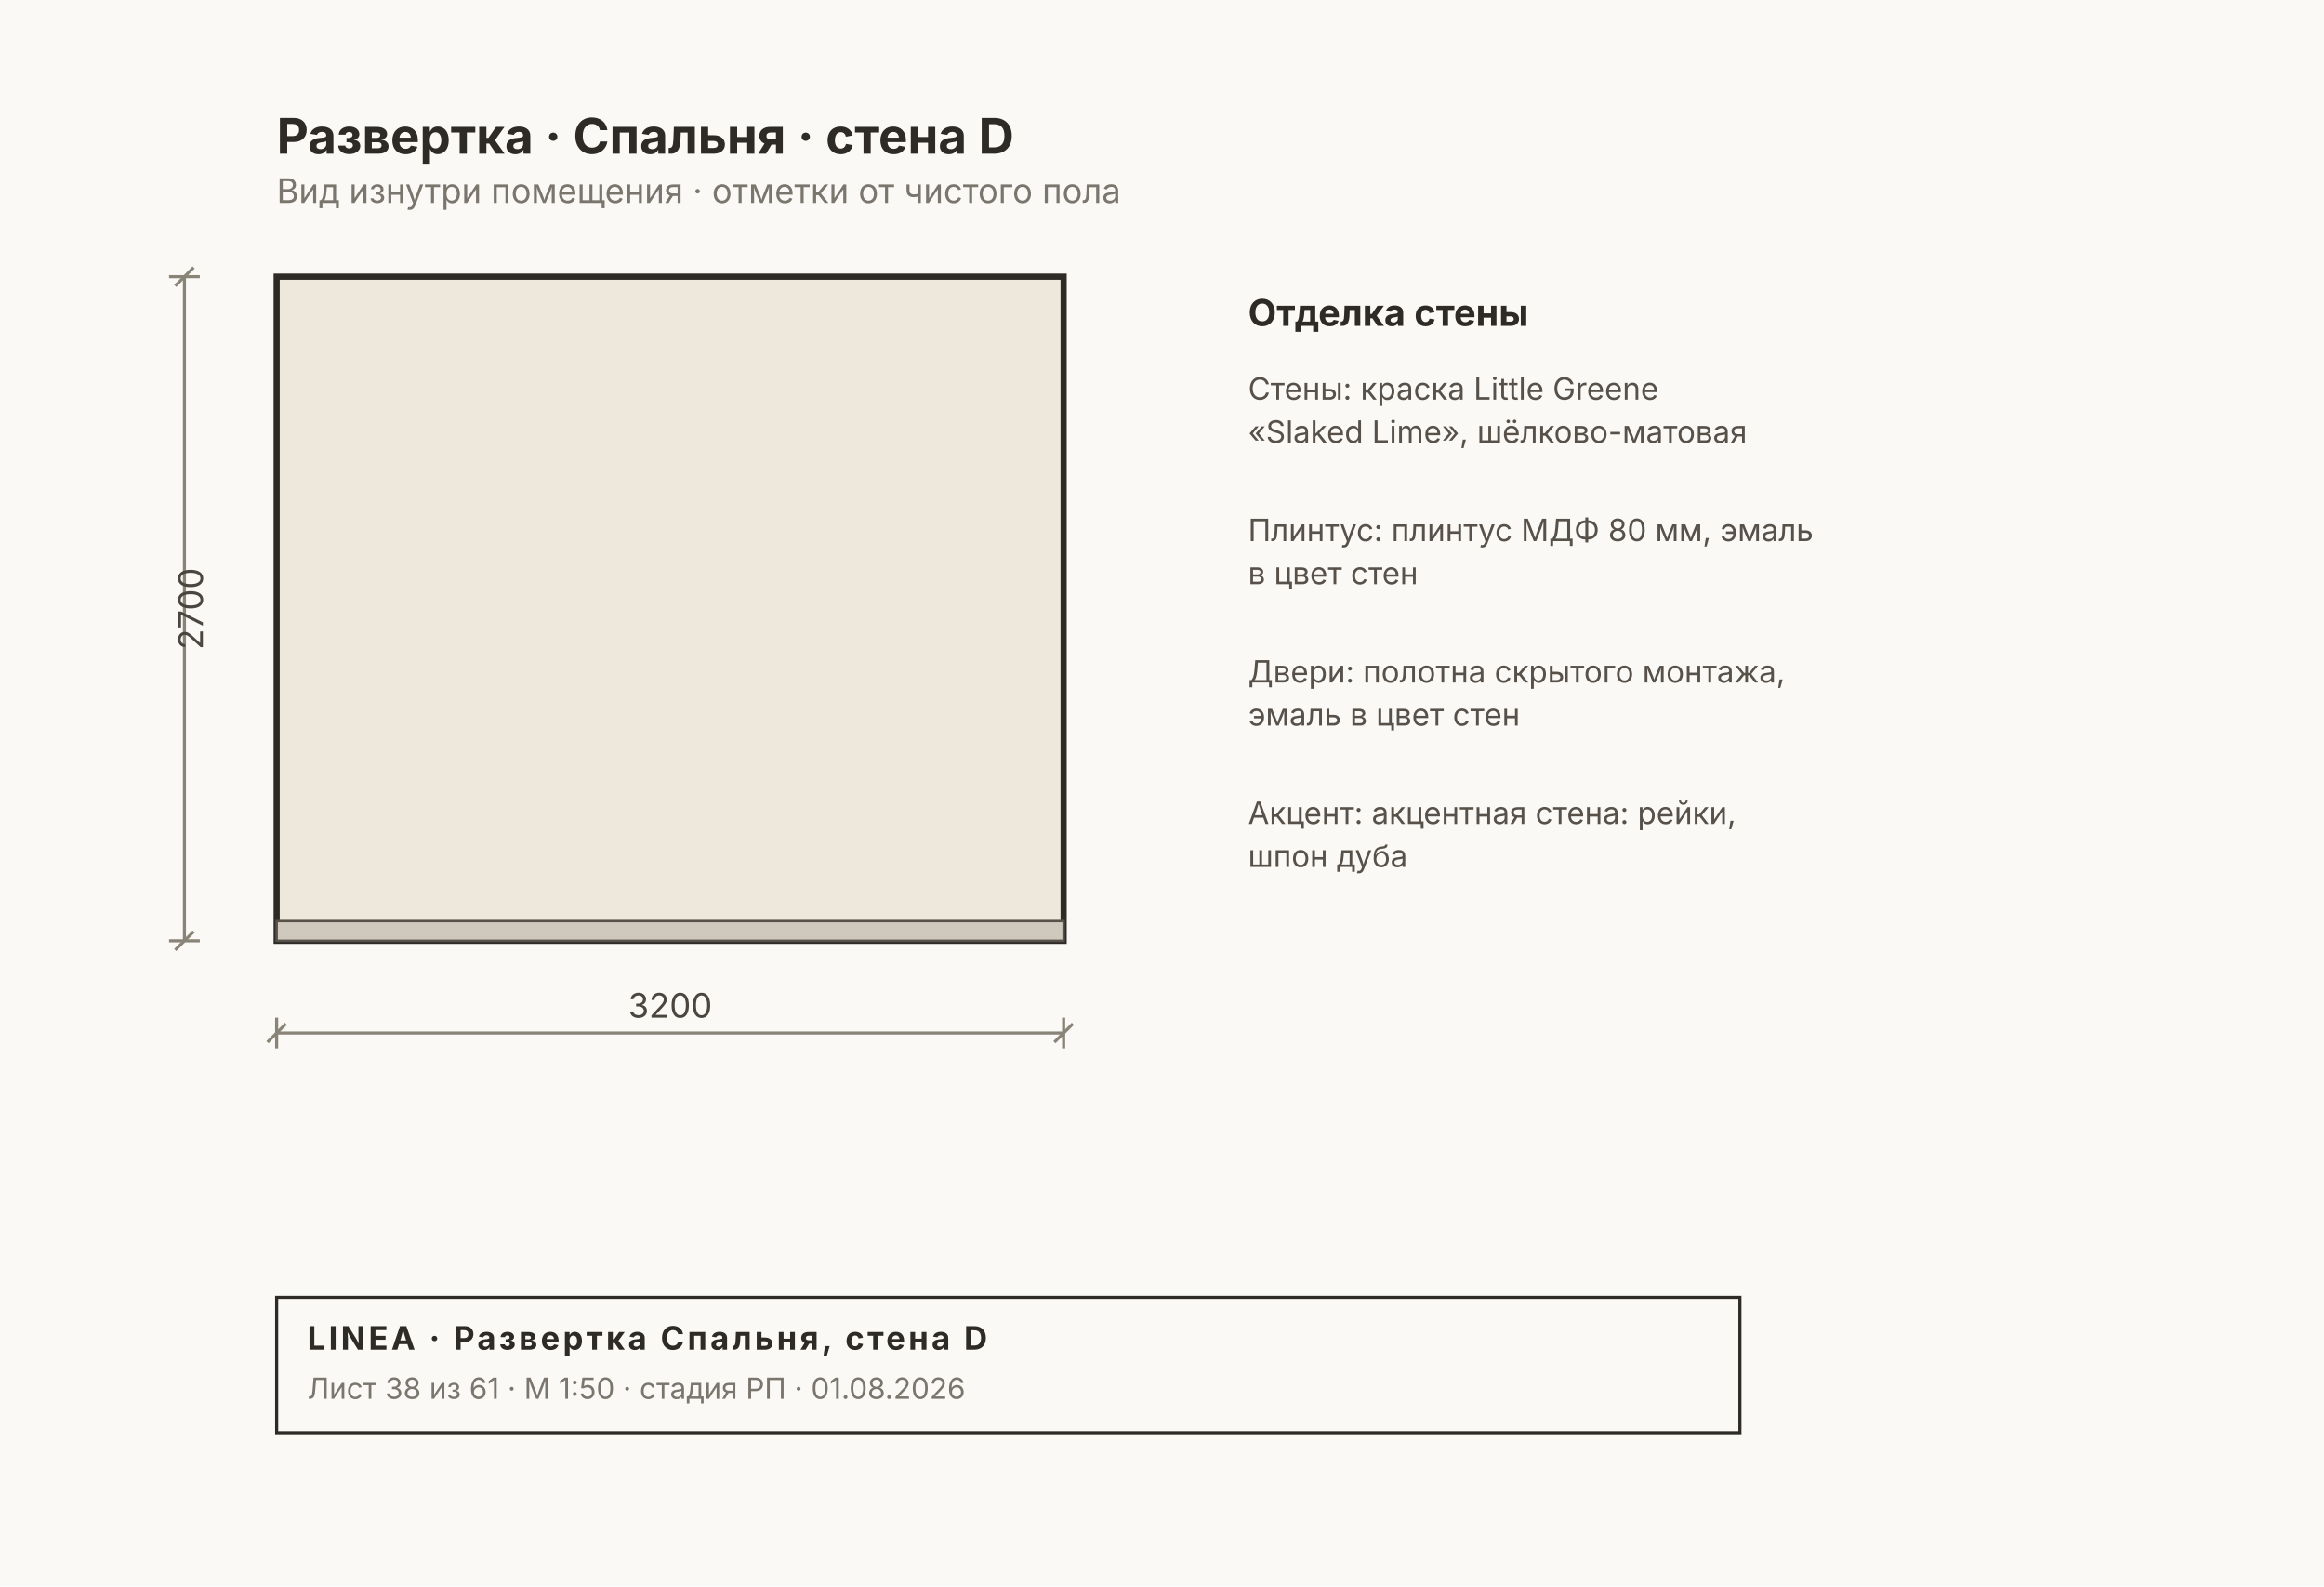
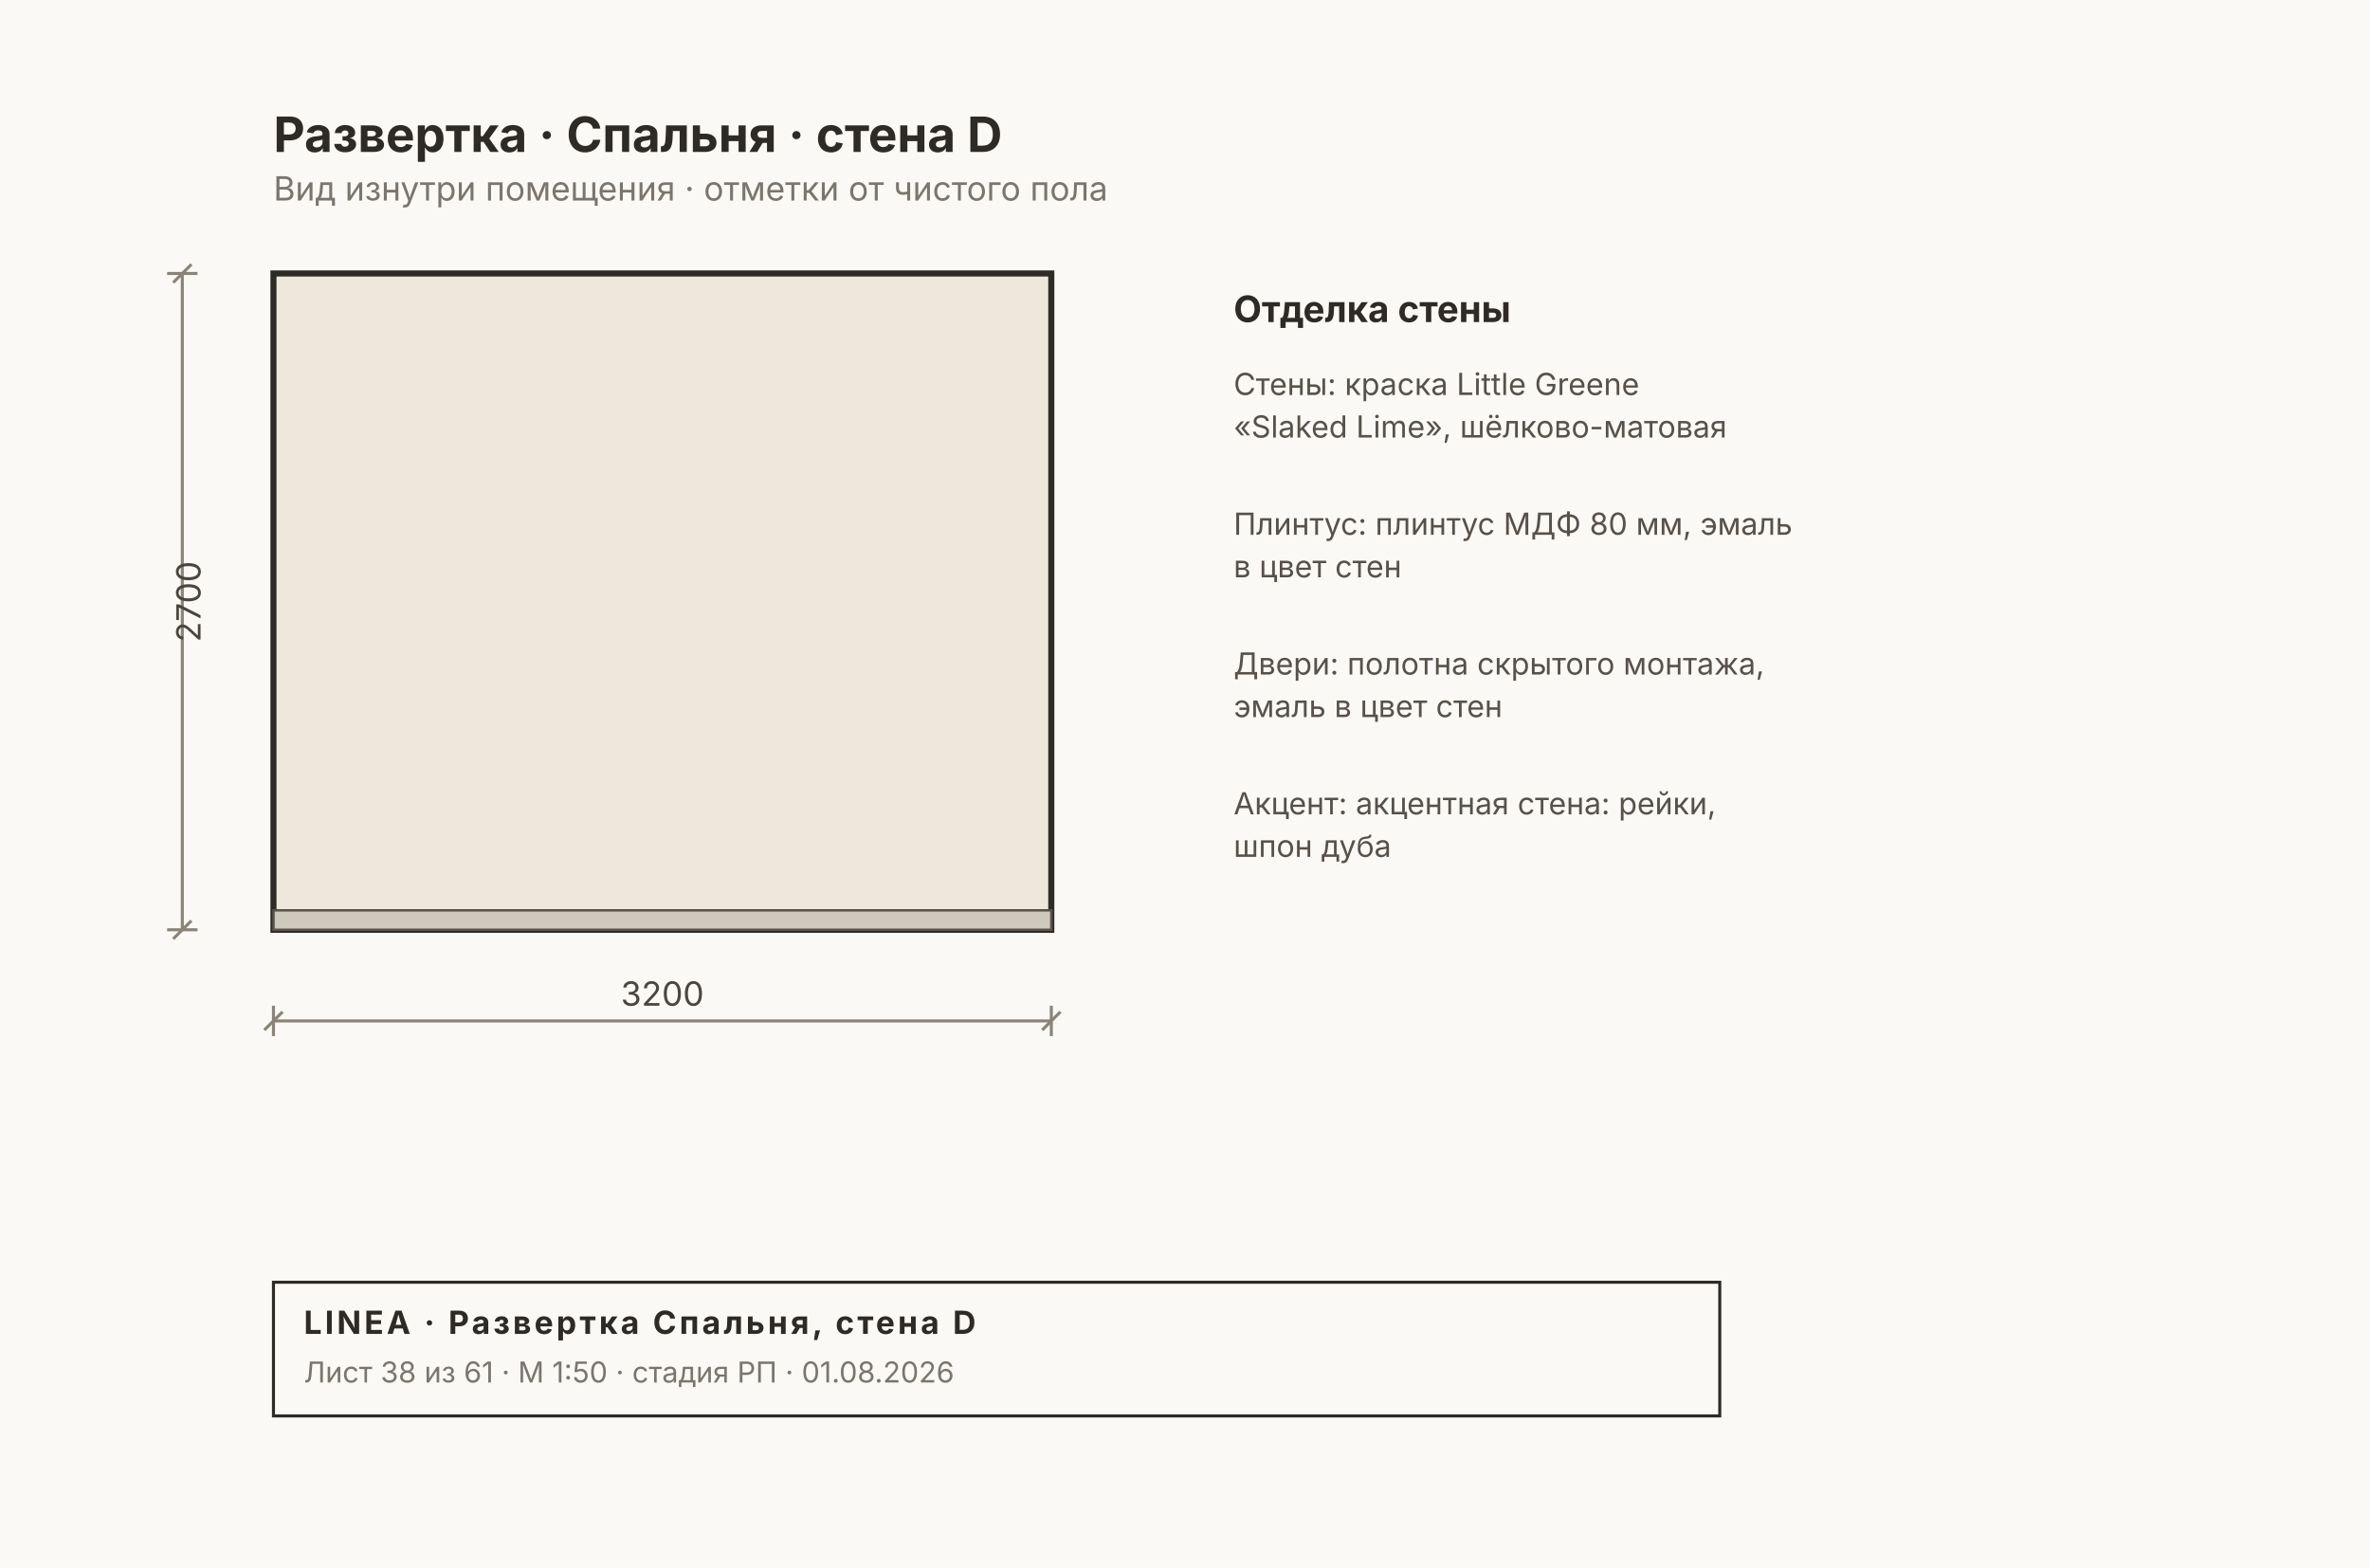
- <svg xmlns="http://www.w3.org/2000/svg" width="756" height="516" viewBox="0 0 756 516" font-family="Inter, &quot;Helvetica Neue&quot;, Arial, sans-serif">
-   <rect width="756" height="516" fill="#FAF9F6" />
+ <svg xmlns="http://www.w3.org/2000/svg" width="780" height="516" viewBox="0 0 780 516" font-family="Inter, &quot;Helvetica Neue&quot;, Arial, sans-serif">
+   <rect width="780" height="516" fill="#FAF9F6" />
  <rect x="90" y="90" width="256" height="216" fill="#EDE7DC" stroke="#2E2A26" stroke-width="2" />
  <rect x="90" y="299.6" width="256" height="6.4" fill="#CFC9BD" stroke="#57514A" stroke-width="0.8" />
  <g stroke="#8A8478" stroke-width="1" fill="none">
    <line x1="90" y1="336" x2="346" y2="336" />
    <line x1="90" y1="331" x2="90" y2="341" />
    <line x1="346" y1="331" x2="346" y2="341" />
    <line x1="87" y1="339" x2="93" y2="333" />
    <line x1="343" y1="339" x2="349" y2="333" />
  </g>
  <text x="218" y="331" font-size="11" fill="#4A453E" text-anchor="middle">3200</text>
  <g stroke="#8A8478" stroke-width="1" fill="none">
    <line x1="60" y1="90" x2="60" y2="306" />
    <line x1="55" y1="90" x2="65" y2="90" />
    <line x1="55" y1="306" x2="65" y2="306" />
    <line x1="57" y1="93" x2="63" y2="87" />
    <line x1="57" y1="309" x2="63" y2="303" />
  </g>
  <text x="66" y="198" font-size="11" fill="#4A453E" transform="rotate(-90 66 198)" text-anchor="middle">2700</text>
  <text x="406" y="106" font-size="12" font-weight="700" fill="#2E2A26">Отделка стены</text>
  <text x="406" y="130" font-size="10" fill="#57514A">Стены: краска Little Greene</text>
  <text x="406" y="144" font-size="10" fill="#57514A">«Slaked Lime», шёлково-матовая</text>
  <text x="406" y="176" font-size="10" fill="#57514A">Плинтус: плинтус МДФ 80 мм, эмаль</text>
  <text x="406" y="190" font-size="10" fill="#57514A">в цвет стен</text>
  <text x="406" y="222" font-size="10" fill="#57514A">Двери: полотна скрытого монтажа,</text>
  <text x="406" y="236" font-size="10" fill="#57514A">эмаль в цвет стен</text>
  <text x="406" y="268" font-size="10" fill="#57514A">Акцент: акцентная стена: рейки,</text>
  <text x="406" y="282" font-size="10" fill="#57514A">шпон дуба</text>
  <text x="90" y="50" font-size="16" font-weight="700" fill="#2E2A26">Развертка · Спальня · стена D</text>
  <text x="90" y="66" font-size="11" fill="#7A756D">Вид изнутри помещения · отметки от чистого пола</text>
  <g>
    <rect x="90" y="422" width="476" height="44" fill="none" stroke="#2E2A26" stroke-width="1" />
    <text x="100" y="439" font-size="10.5" font-weight="700" fill="#2E2A26" letter-spacing="1">LINEA · Развертка Спальня, стена D</text>
    <text x="100" y="455" font-size="9.5" fill="#7A756D">Лист 38 из 61 · М 1:50 · стадия РП · 01.08.2026</text>
  </g>
</svg>
